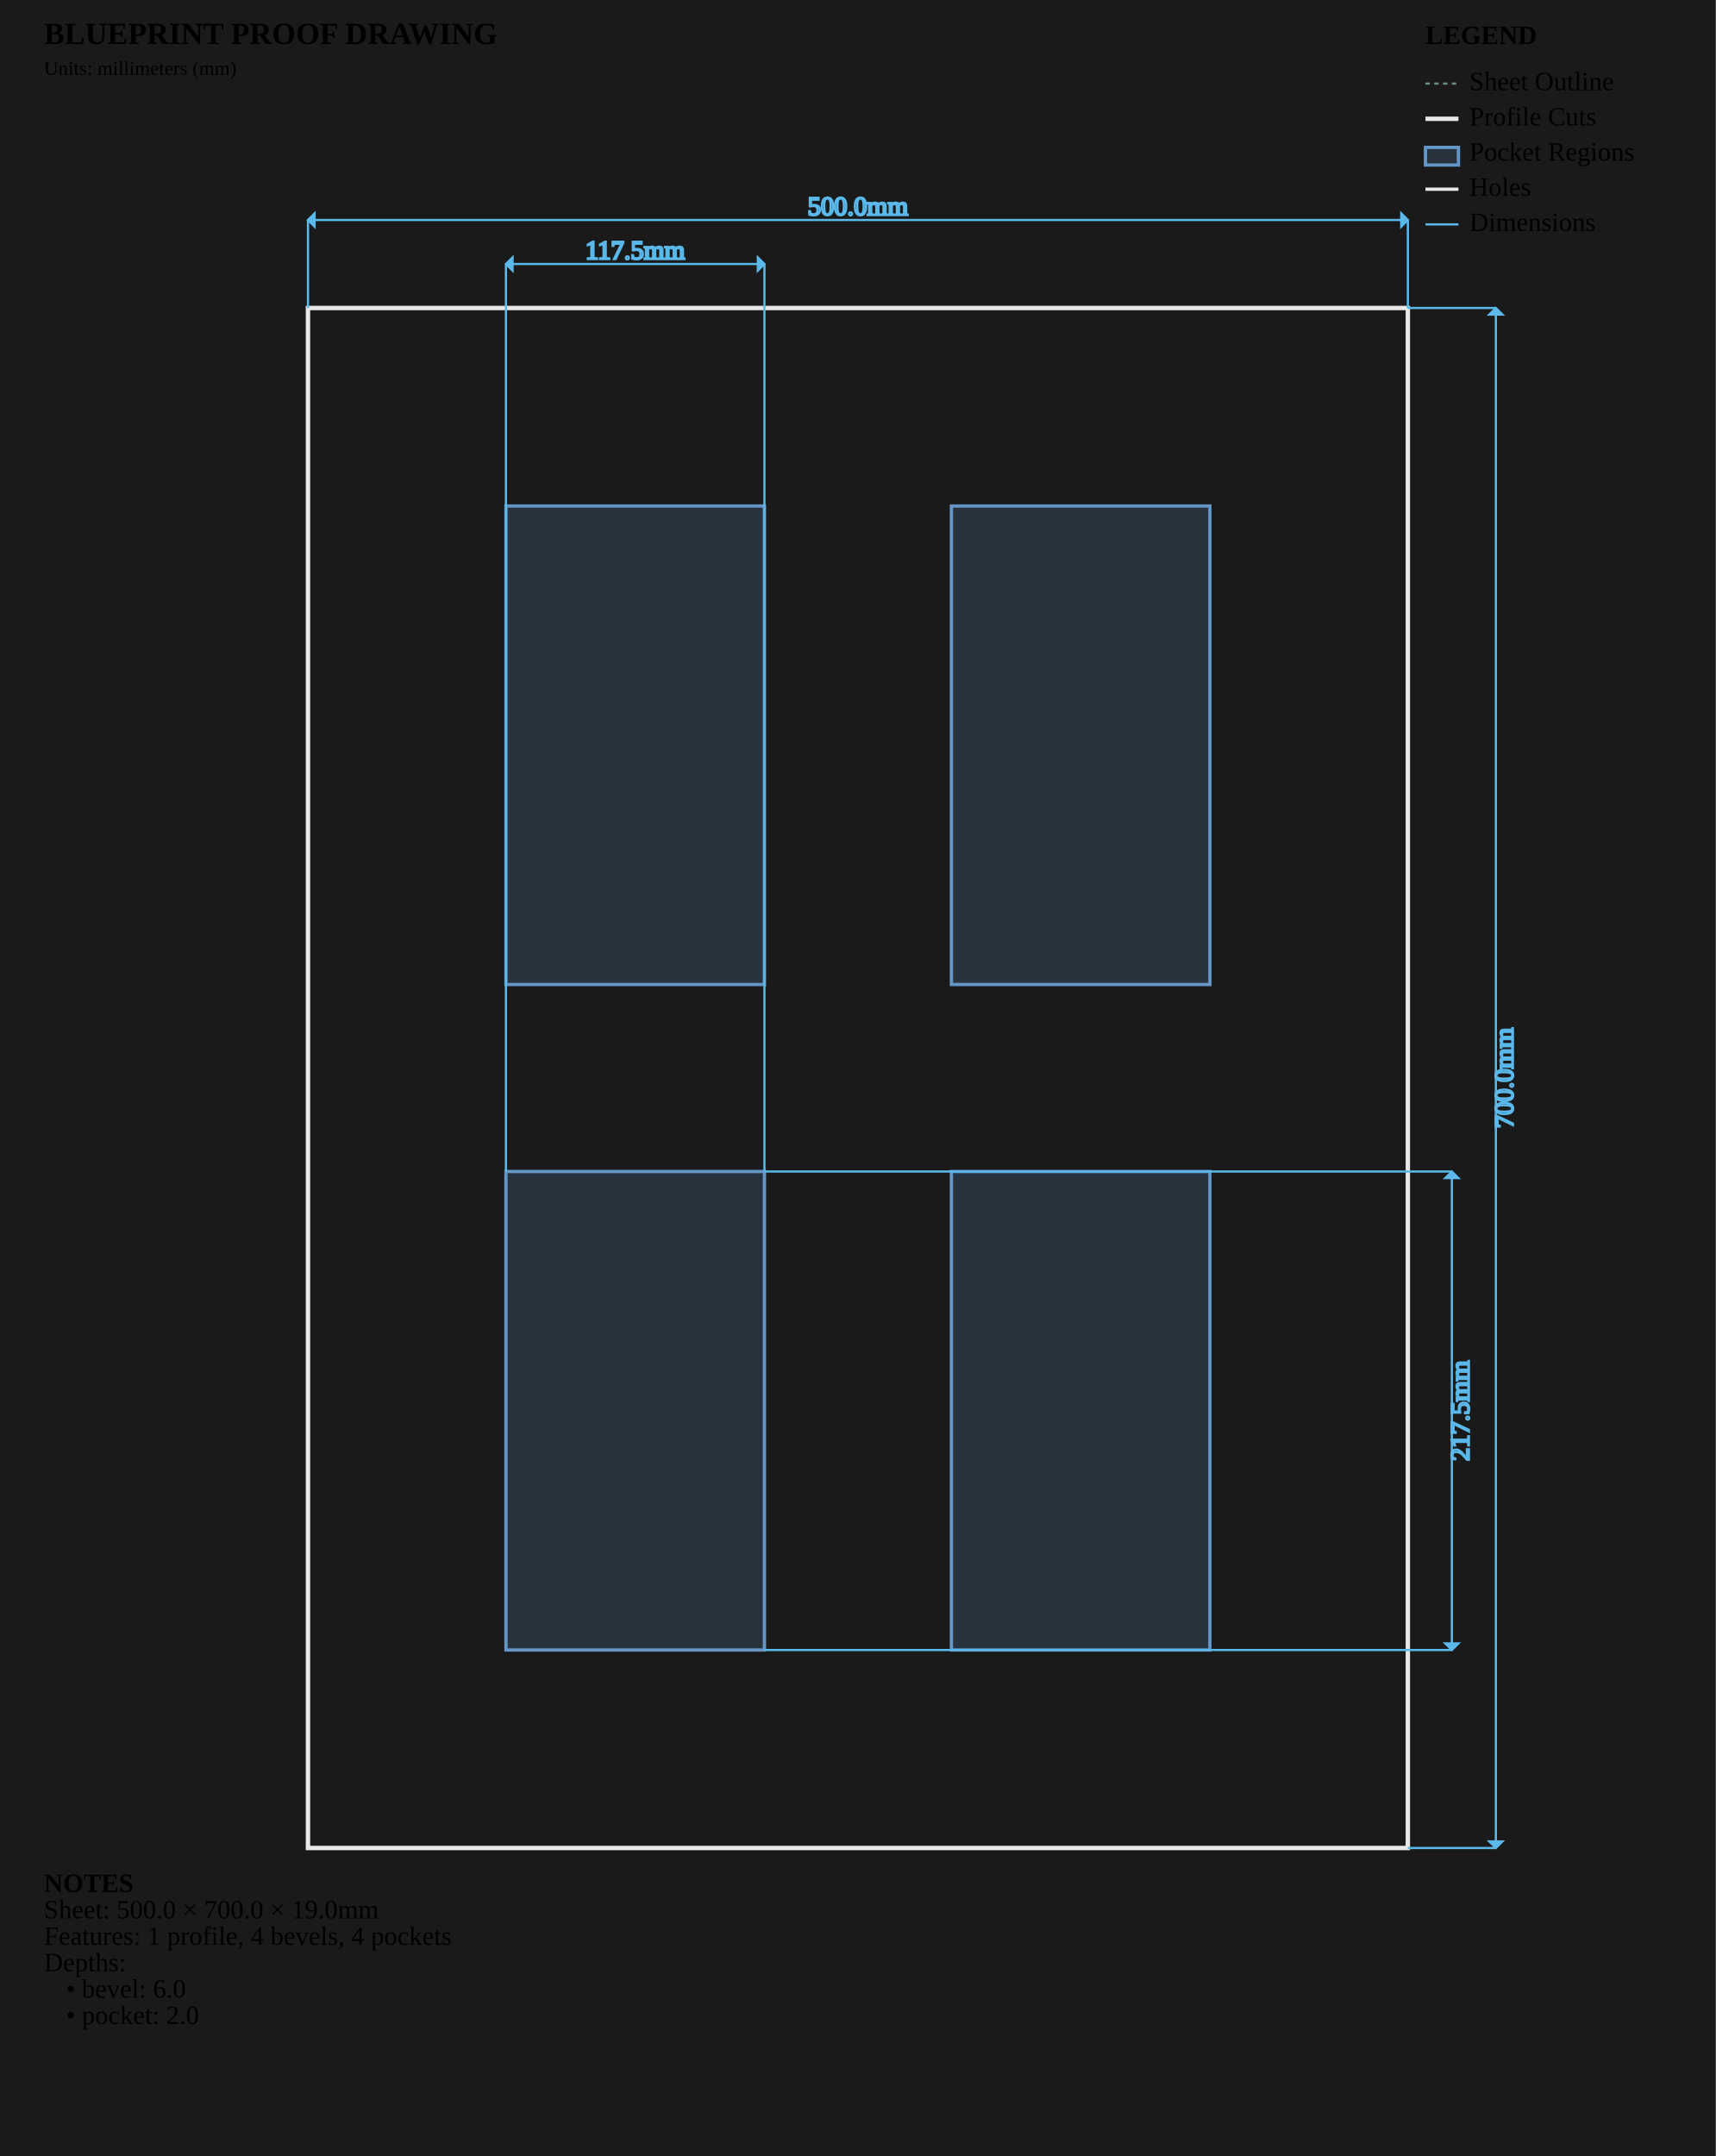
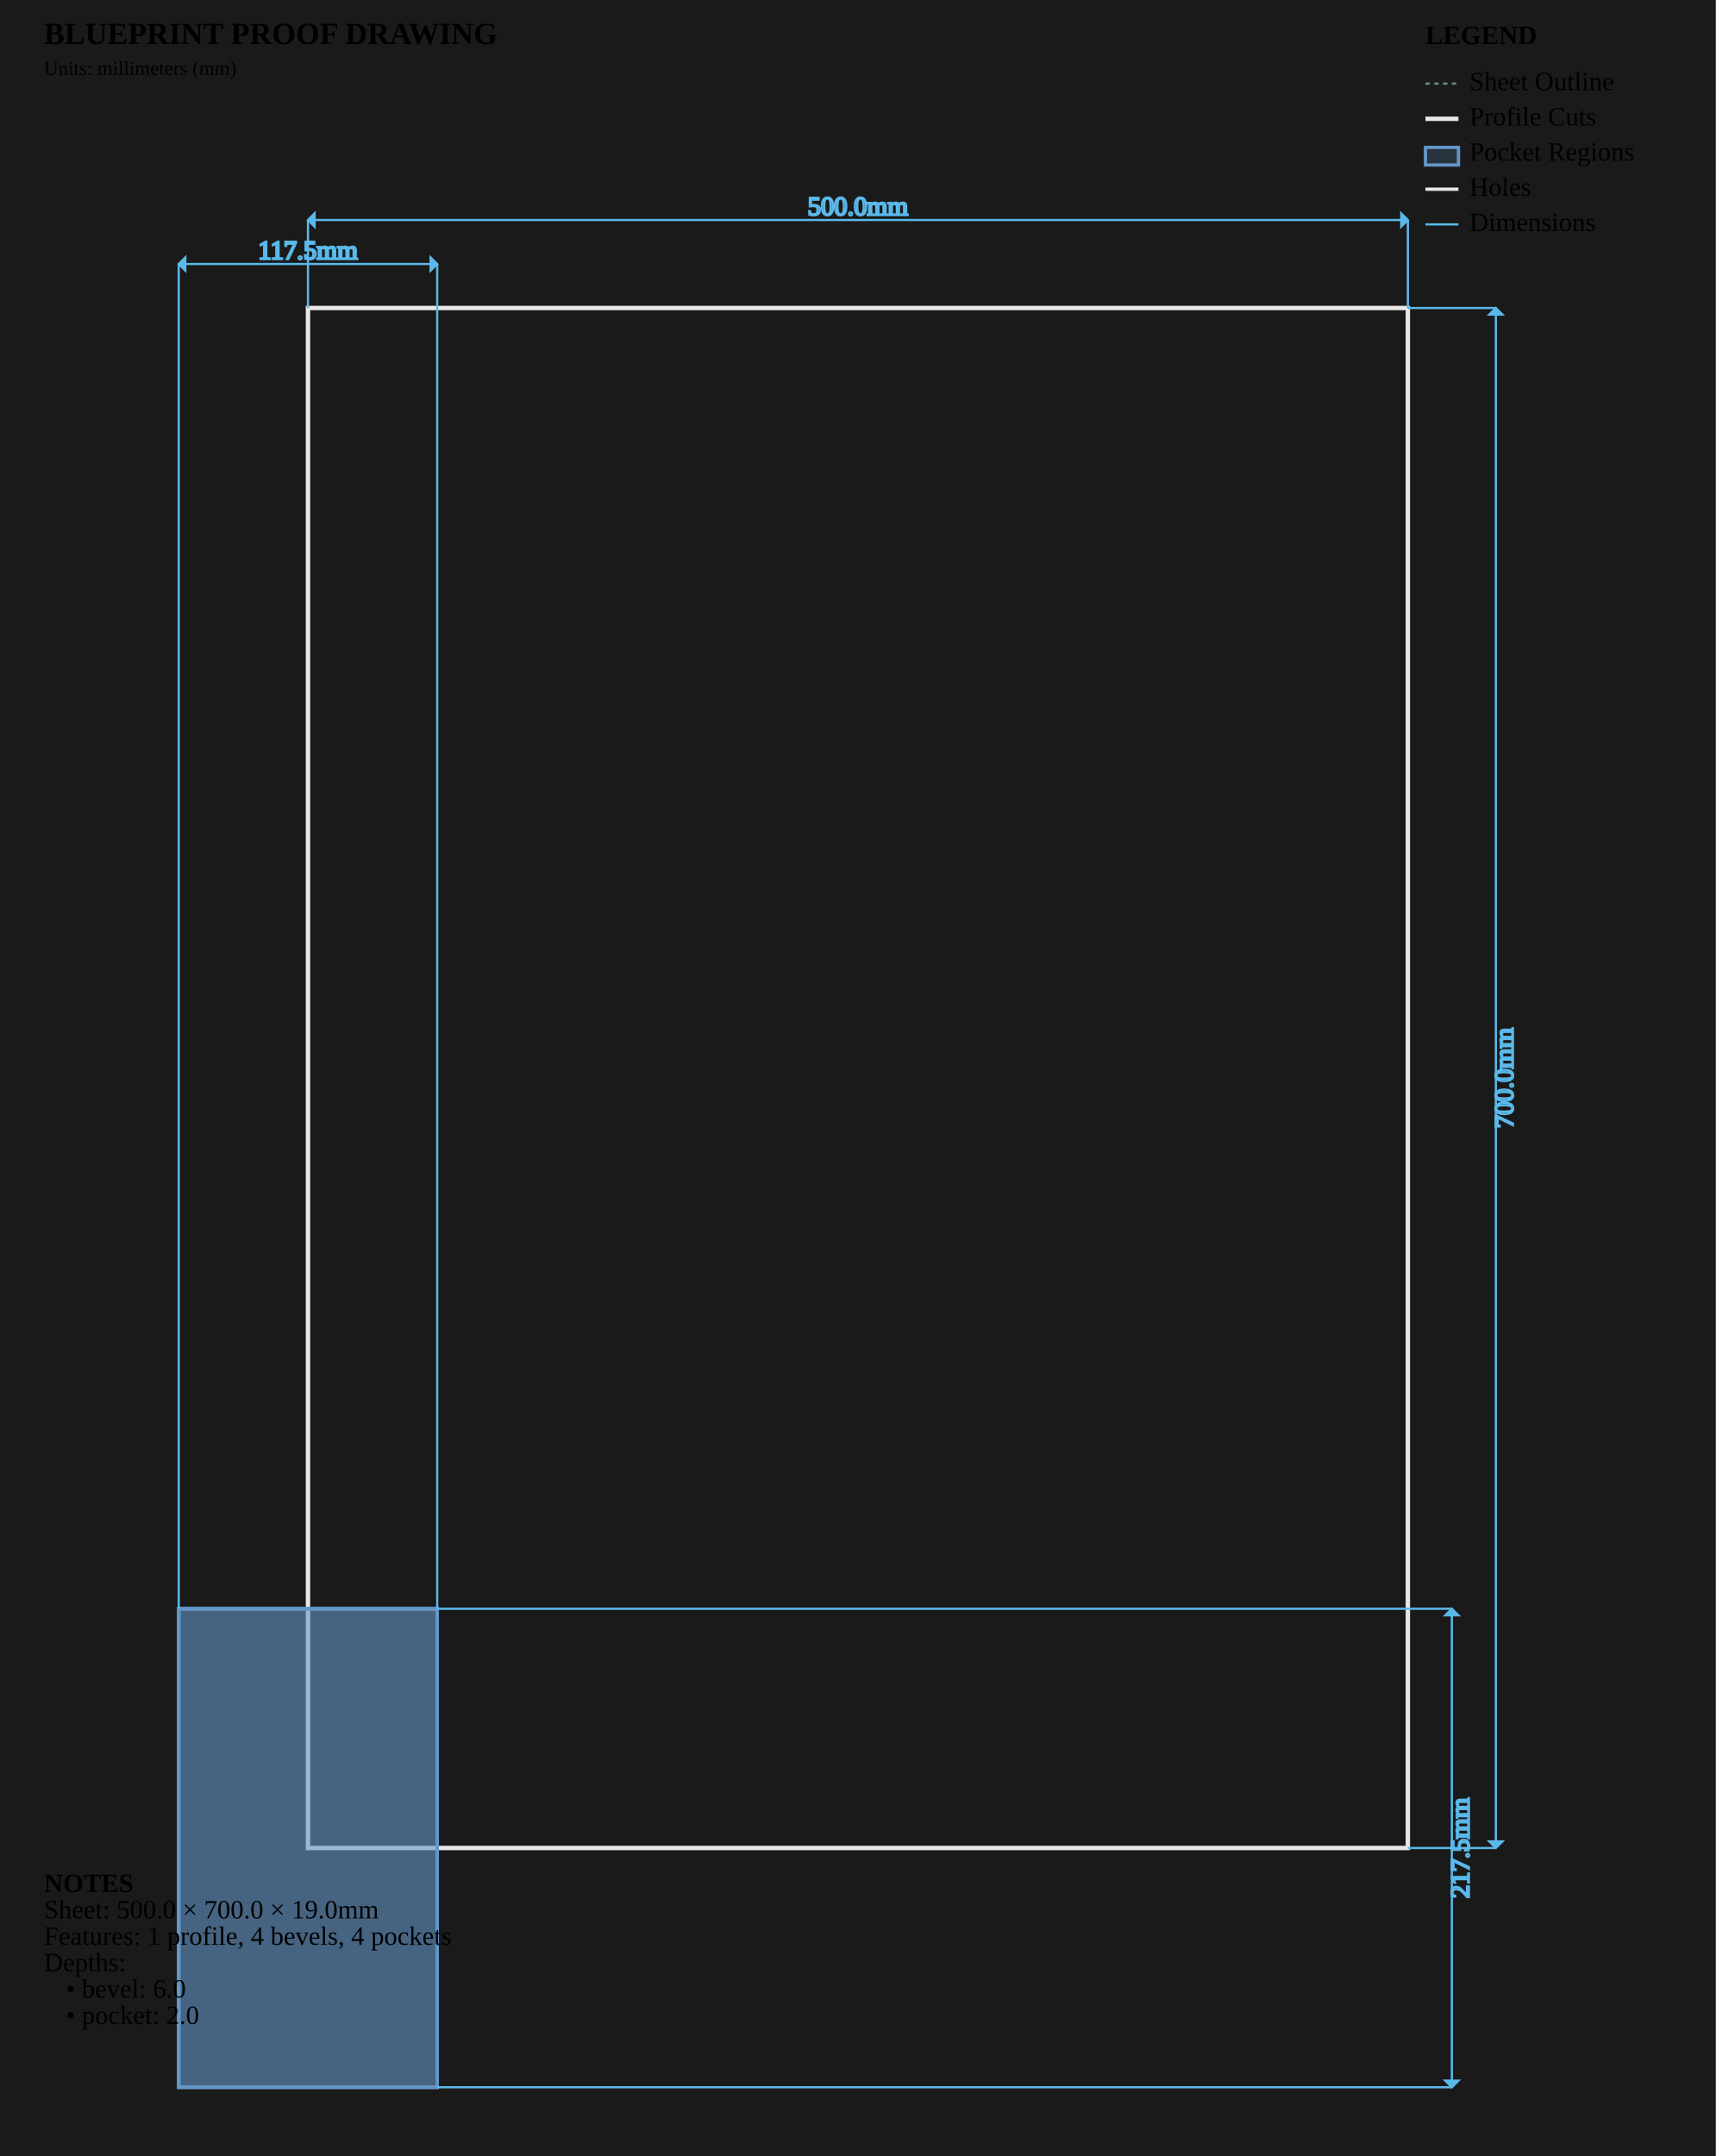
<svg xmlns="http://www.w3.org/2000/svg" viewBox="0 0 780.0 980.0" width="780.0mm" height="980.0mm">
  <style>
        .sheet-outline { stroke: #6b8e7f; stroke-width: 1; fill: none; stroke-dasharray: 2,2; }
        .profile-cuts { stroke: #e8e8e8; stroke-width: 2; fill: none; }
        .pocket-regions { stroke: #6496c8; stroke-width: 1.5; fill: #6496c8; fill-opacity: 0.2; }
        .holes { stroke: #e8e8e8; stroke-width: 1.5; fill: none; }
        .engrave-paths { stroke: #888888; stroke-width: 1; fill: none; stroke-dasharray: 4,4; }
        .construction { stroke: #6b8e7f; stroke-width: 0.5; fill: none; stroke-dasharray: 2,2; }
        .dimensions { stroke: #5ab9ea; stroke-width: 1; fill: none; }
        .dimension-text { fill:
        .gap-dimensions { stroke: #ff9500; stroke-width: 1; fill: none; }
        .gap-text { fill:
        .notes { fill: #cccccc; font-family: monospace; font-size: 10px; }
        .legend { fill: #cccccc; font-family: monospace; font-size: 10px; }
        .part-label { fill: #ffcc00; font-family: monospace; font-size: 8px; font-weight: bold; }
    </style>
  <rect x="0" y="0" width="780.0" height="980.0" fill="#1a1a1a" />
  <g id="SHEET_OUTLINE" class="sheet-outline">
    <rect x="140" y="140" width="500.0" height="700.0" />
  </g>
  <g id="PROFILE_CUTS" class="profile-cuts">
    <rect x="140.0" y="140.0" width="500.0" height="700.0" />
  </g>
  <g id="POCKET_REGIONS" class="pocket-regions">
-     <path d="M 230.000 750.000 L 347.500 750.000 L 347.500 532.500 L 230.000 532.500 Z" fill-rule="evenodd" />
-     <path d="M 432.500 750.000 L 550.000 750.000 L 550.000 532.500 L 432.500 532.500 Z" fill-rule="evenodd" />
-     <path d="M 230.000 447.500 L 347.500 447.500 L 347.500 230.000 L 230.000 230.000 Z" fill-rule="evenodd" />
-     <path d="M 432.500 447.500 L 550.000 447.500 L 550.000 230.000 L 432.500 230.000 Z" fill-rule="evenodd" />
+     <path d="M 81.250 948.750 L 198.750 948.750 L 198.750 731.250 L 81.250 731.250 Z" fill-rule="evenodd" />
+     <path d="M 81.250 948.750 L 198.750 948.750 L 198.750 731.250 L 81.250 731.250 Z" fill-rule="evenodd" />
+     <path d="M 81.250 948.750 L 198.750 948.750 L 198.750 731.250 L 81.250 731.250 Z" fill-rule="evenodd" />
+     <path d="M 81.250 948.750 L 198.750 948.750 L 198.750 731.250 L 81.250 731.250 Z" fill-rule="evenodd" />
  </g>
  <g id="ENGRAVE_PATHS" class="engrave-paths" />
  <g id="HOLES" class="holes" />
  <g id="LABELS" class="labels" />
  <g id="CONSTRUCTION" class="construction" />
  <g id="DIMENSIONS" class="dimensions">
-     <line x1="230.0" y1="532.5" x2="230.0" y2="120.0" stroke="#5ab9ea" stroke-width="1" />
-     <line x1="347.5" y1="532.5" x2="347.5" y2="120.0" stroke="#5ab9ea" stroke-width="1" />
-     <line x1="230.0" y1="120.0" x2="347.5" y2="120.0" stroke="#5ab9ea" stroke-width="1" />
-     <polygon points="230.0,120.0 233.0,117.0 233.0,123.0" fill="#5ab9ea" />
-     <polygon points="347.5,120.0 344.5,117.0 344.5,123.0" fill="#5ab9ea" />
-     <text x="288.75" y="115.0" class="dimension-text" text-anchor="middle" dominant-baseline="middle">117.5mm</text>
-     <line x1="347.5" y1="532.5" x2="660.0" y2="532.5" stroke="#5ab9ea" stroke-width="1" />
-     <line x1="347.5" y1="750.0" x2="660.0" y2="750.0" stroke="#5ab9ea" stroke-width="1" />
-     <line x1="660.0" y1="532.5" x2="660.0" y2="750.0" stroke="#5ab9ea" stroke-width="1" />
-     <polygon points="660.0,532.5 657.0,535.5 663.0,535.5" fill="#5ab9ea" />
-     <polygon points="660.0,750.0 657.0,747.0 663.0,747.0" fill="#5ab9ea" />
-     <text x="665.0" y="641.25" class="dimension-text" text-anchor="middle" dominant-baseline="middle" transform="rotate(-90 665.0 641.25)">217.5mm</text>
+     <line x1="81.25" y1="731.25" x2="81.25" y2="120.0" stroke="#5ab9ea" stroke-width="1" />
+     <line x1="198.75" y1="731.25" x2="198.75" y2="120.0" stroke="#5ab9ea" stroke-width="1" />
+     <line x1="81.25" y1="120.0" x2="198.75" y2="120.0" stroke="#5ab9ea" stroke-width="1" />
+     <polygon points="81.25,120.0 84.25,117.0 84.25,123.0" fill="#5ab9ea" />
+     <polygon points="198.75,120.0 195.75,117.0 195.75,123.0" fill="#5ab9ea" />
+     <text x="140.0" y="115.0" class="dimension-text" text-anchor="middle" dominant-baseline="middle">117.5mm</text>
+     <line x1="198.75" y1="731.25" x2="660.0" y2="731.25" stroke="#5ab9ea" stroke-width="1" />
+     <line x1="198.75" y1="948.75" x2="660.0" y2="948.75" stroke="#5ab9ea" stroke-width="1" />
+     <line x1="660.0" y1="731.25" x2="660.0" y2="948.75" stroke="#5ab9ea" stroke-width="1" />
+     <polygon points="660.0,731.25 657.0,734.25 663.0,734.25" fill="#5ab9ea" />
+     <polygon points="660.0,948.75 657.0,945.75 663.0,945.75" fill="#5ab9ea" />
+     <text x="665.0" y="840.0" class="dimension-text" text-anchor="middle" dominant-baseline="middle" transform="rotate(-90 665.0 840.0)">217.5mm</text>
    <line x1="140.0" y1="140.0" x2="140.0" y2="100.0" stroke="#5ab9ea" stroke-width="1" />
    <line x1="640.0" y1="140.0" x2="640.0" y2="100.0" stroke="#5ab9ea" stroke-width="1" />
    <line x1="140.0" y1="100.0" x2="640.0" y2="100.0" stroke="#5ab9ea" stroke-width="1" />
    <polygon points="140.0,100.0 143.0,97.0 143.0,103.0" fill="#5ab9ea" />
    <polygon points="640.0,100.0 637.0,97.0 637.0,103.0" fill="#5ab9ea" />
    <text x="390.0" y="95.0" class="dimension-text" text-anchor="middle" dominant-baseline="middle">500.0mm</text>
    <line x1="640.0" y1="140.0" x2="680.0" y2="140.0" stroke="#5ab9ea" stroke-width="1" />
    <line x1="640.0" y1="840.0" x2="680.0" y2="840.0" stroke="#5ab9ea" stroke-width="1" />
    <line x1="680.0" y1="140.0" x2="680.0" y2="840.0" stroke="#5ab9ea" stroke-width="1" />
    <polygon points="680.0,140.0 677.0,143.0 683.0,143.0" fill="#5ab9ea" />
    <polygon points="680.0,840.0 677.0,837.0 683.0,837.0" fill="#5ab9ea" />
    <text x="685.0" y="490.0" class="dimension-text" text-anchor="middle" dominant-baseline="middle" transform="rotate(-90 685.0 490.0)">700.0mm</text>
  </g>
  <g id="NOTES" class="notes">
    <text x="20" y="860.0" class="notes" font-weight="bold">NOTES</text>
    <text x="20" y="872.0" class="notes">Sheet: 500.0 × 700.0 × 19.0mm</text>
    <text x="20" y="884.0" class="notes">Features: 1 profile, 4 bevels, 4 pockets</text>
    <text x="20" y="896.0" class="notes">Depths:</text>
    <text x="30" y="908.0" class="notes">• bevel: 6.0</text>
    <text x="30" y="920.0" class="notes">• pocket: 2.0</text>
  </g>
  <g id="TITLE_BLOCK" class="title-block">
    <text x="20" y="20" class="notes" font-weight="bold" font-size="14px">BLUEPRINT PROOF DRAWING</text>
    <text x="20" y="34" class="notes" font-size="9px">Units: millimeters (mm)</text>
  </g>
  <g id="LEGEND" class="legend">
    <text x="648.0" y="20" class="legend" font-weight="bold">LEGEND</text>
    <line x1="648.0" y1="38" x2="663.0" y2="38" stroke="#6b8e7f" stroke-width="1" stroke-dasharray="2,2" />
    <text x="668.0" y="41" class="legend">Sheet Outline</text>
    <line x1="648.0" y1="54" x2="663.0" y2="54" stroke="#e8e8e8" stroke-width="2" />
    <text x="668.0" y="57" class="legend">Profile Cuts</text>
    <rect x="648.0" y="67" width="15.0" height="8" stroke="#6496c8" stroke-width="1.5" fill="#6496c8" fill-opacity="0.2" />
    <text x="668.0" y="73" class="legend">Pocket Regions</text>
    <line x1="648.0" y1="86" x2="663.0" y2="86" stroke="#e8e8e8" stroke-width="1.5" />
    <text x="668.0" y="89" class="legend">Holes</text>
    <line x1="648.0" y1="102" x2="663.0" y2="102" stroke="#5ab9ea" stroke-width="1" />
    <text x="668.0" y="105" class="legend">Dimensions</text>
  </g>
</svg>
